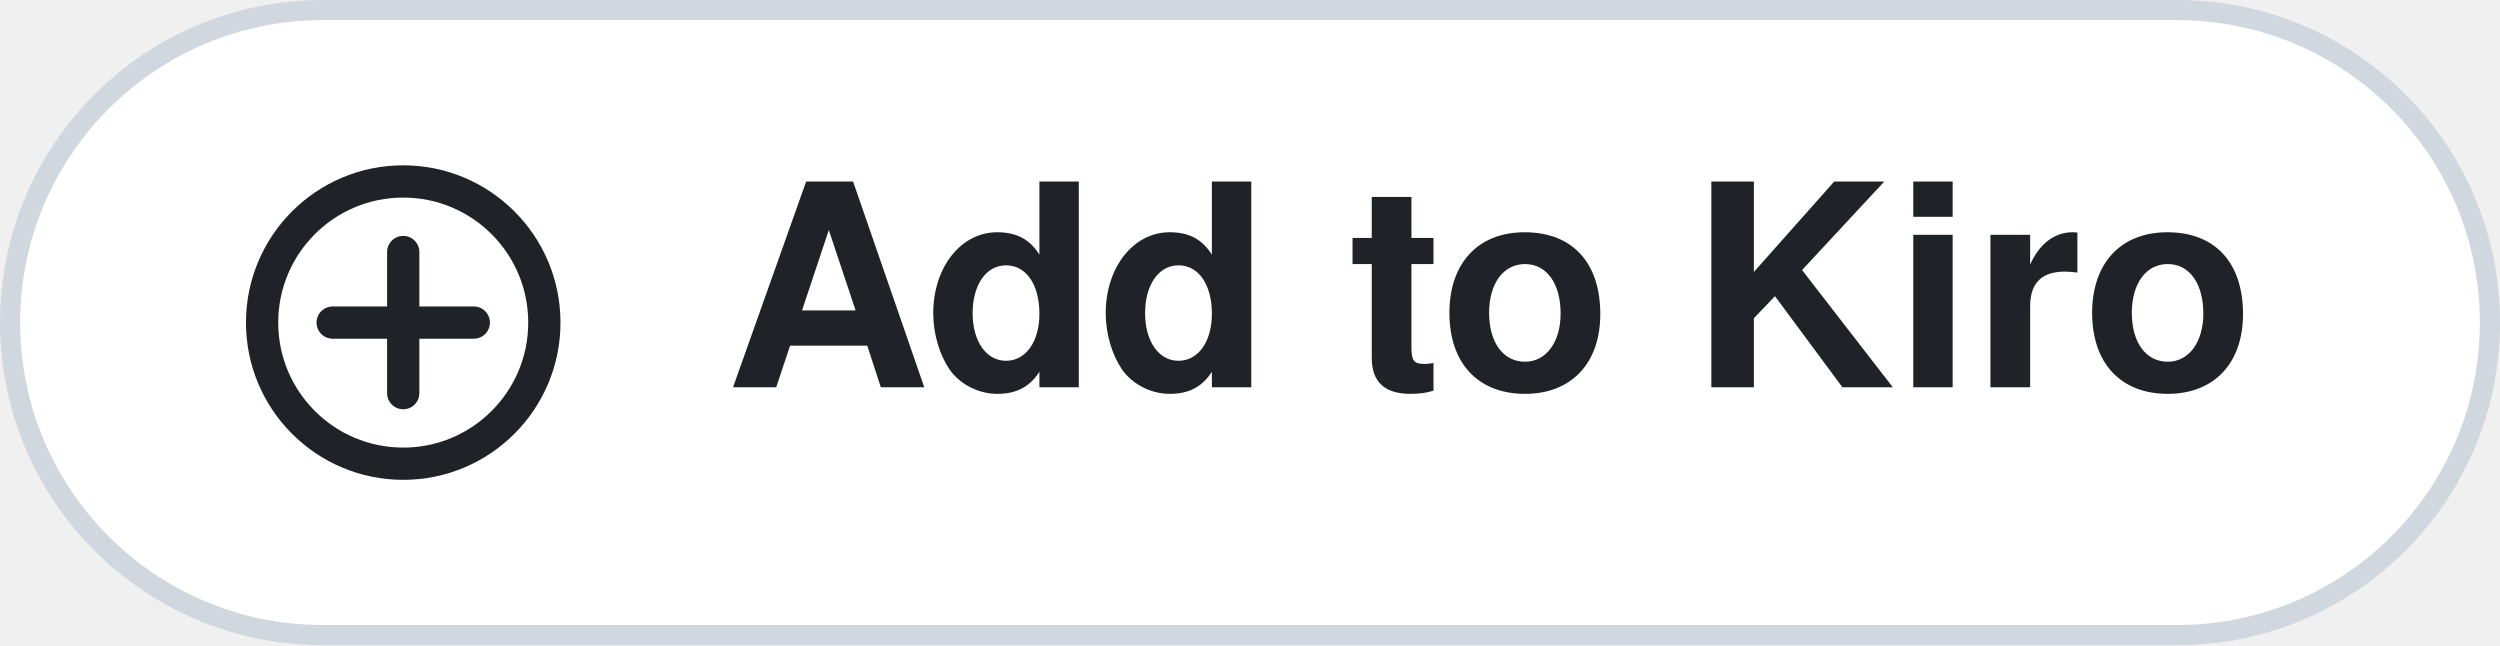
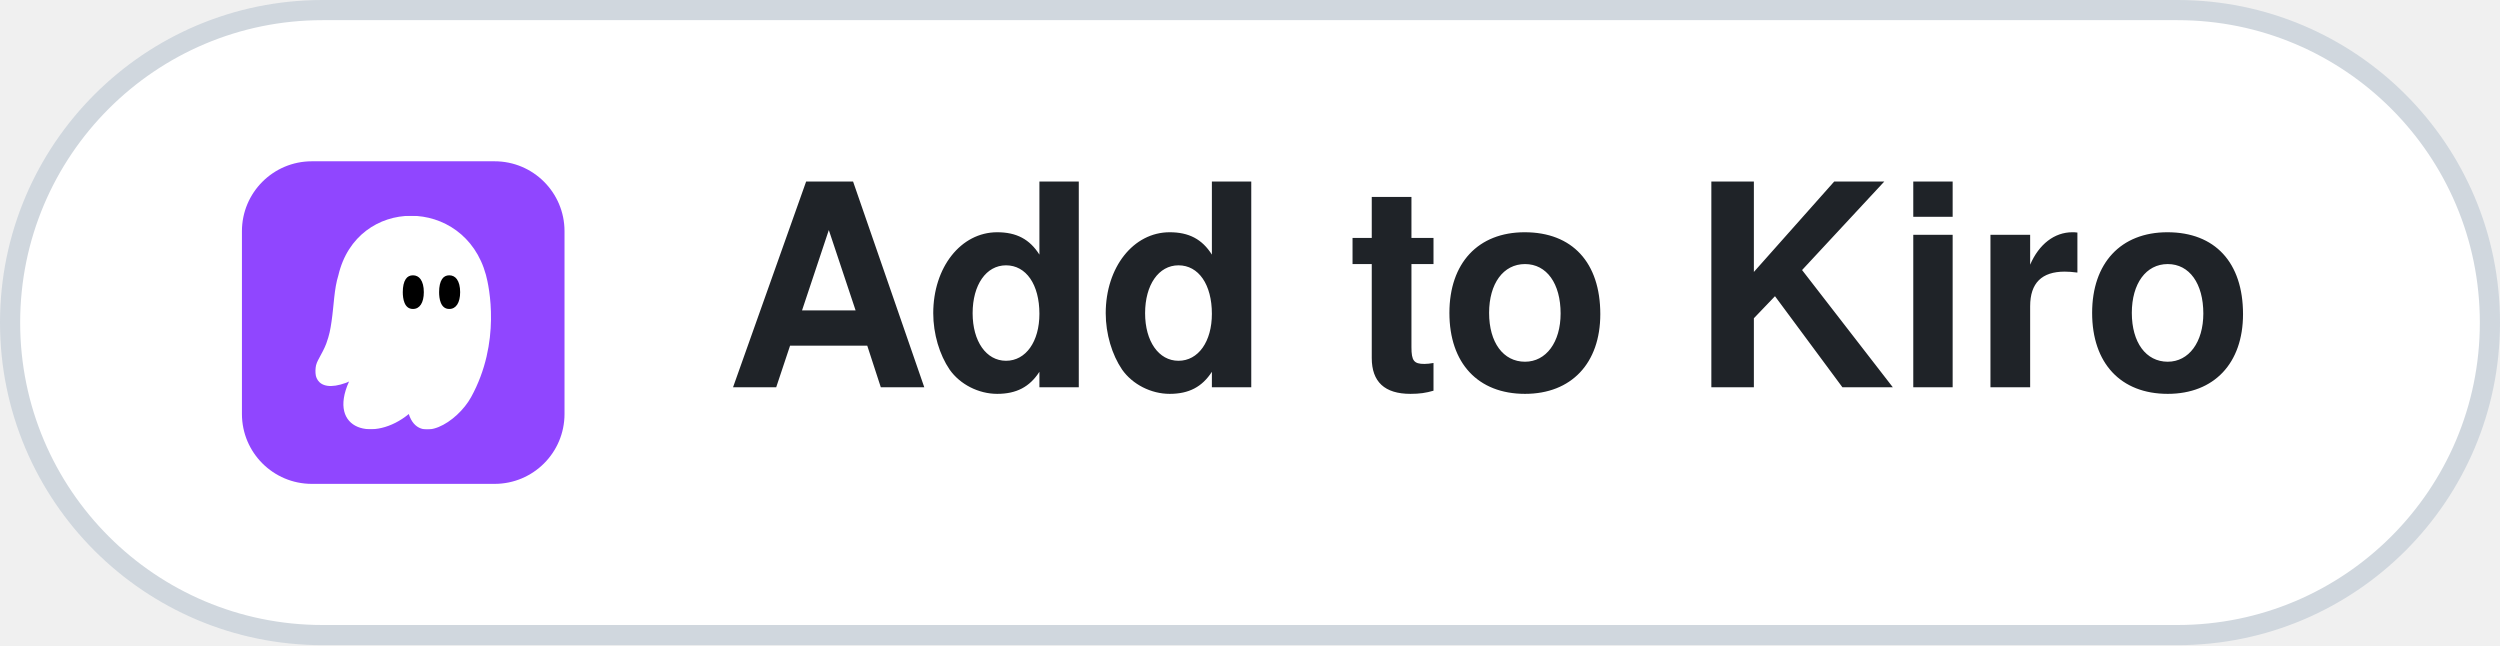
<svg xmlns="http://www.w3.org/2000/svg" width="124" height="32" viewBox="0 0 124 32" role="img" aria-label="Add to Kiro">
  <rect x=".5" y=".5" width="123" height="31" rx="15.5" fill="#ffffff" stroke="#d0d7de" />
-   <circle cx="20.0" cy="16.0" r="7" fill="none" stroke="#1f2328" stroke-width="1.6" />
-   <path d="M20.0 12.5v7M16.5 16.0h7" stroke="#1f2328" stroke-width="1.6" stroke-linecap="round" />
+   <svg x="12" y="8.0" width="16" height="16" viewBox="0 0 1200 1200" fill="none" aria-hidden="true">
+     <rect width="1200" height="1200" rx="260" fill="#9046FF" />
+     <mask id="mask0_1106_4856" style="mask-type:luminance" maskUnits="userSpaceOnUse" x="272" y="202" width="655" height="796">
+       <path d="M926.578 202.793H272.637V997.857H926.578V202.793Z" fill="white" />
+     </mask>
+     <g mask="url(#mask0_1106_4856)">
+       <path d="M398.554 818.914C316.315 1001.03 491.477 1046.74 620.672 940.156C658.687 1059.66 801.052 970.473 852.234 877.795C964.787 673.567 919.318 465.357 907.64 422.374C827.637 129.443 427.623 128.946 358.8 423.865C342.651 475.544 342.402 534.18 333.458 595.051C328.986 625.86 325.507 645.488 313.83 677.785C306.873 696.424 297.68 712.819 282.773 740.645C259.915 783.881 269.604 867.113 387.87 823.883L399.051 818.914H398.554Z" fill="white" />
+       <path d="M636.123 549.353C603.328 549.353 598.359 510.097 598.359 486.742C598.359 465.623 602.086 448.977 609.293 438.293C615.504 428.852 624.697 424.131 636.123 424.131C647.555 424.131 657.492 428.852 664.447 438.541C672.398 449.474 676.623 466.12 676.623 486.742C676.623 525.998 661.471 549.353 636.375 549.353H636.123Z" fill="black" />
+       <path d="M771.24 549.353C738.445 549.353 733.477 510.097 733.477 486.742C733.477 465.623 737.203 448.977 744.41 438.293C750.621 428.852 759.814 424.131 771.24 424.131C782.672 424.131 792.609 428.852 799.564 438.541C807.516 449.474 811.74 466.12 811.74 486.742C811.74 525.998 796.588 549.353 771.492 549.353H771.24Z" fill="black" />
+     </g>
+   </svg>
  <text x="36" y="16.0" dominant-baseline="central" font-family="-apple-system,BlinkMacSystemFont,'Segoe UI',Helvetica,Arial,sans-serif" font-size="14" font-weight="600" fill="#1f2328" textLength="76" lengthAdjust="spacingAndGlyphs">Add to Kiro</text>
</svg>
